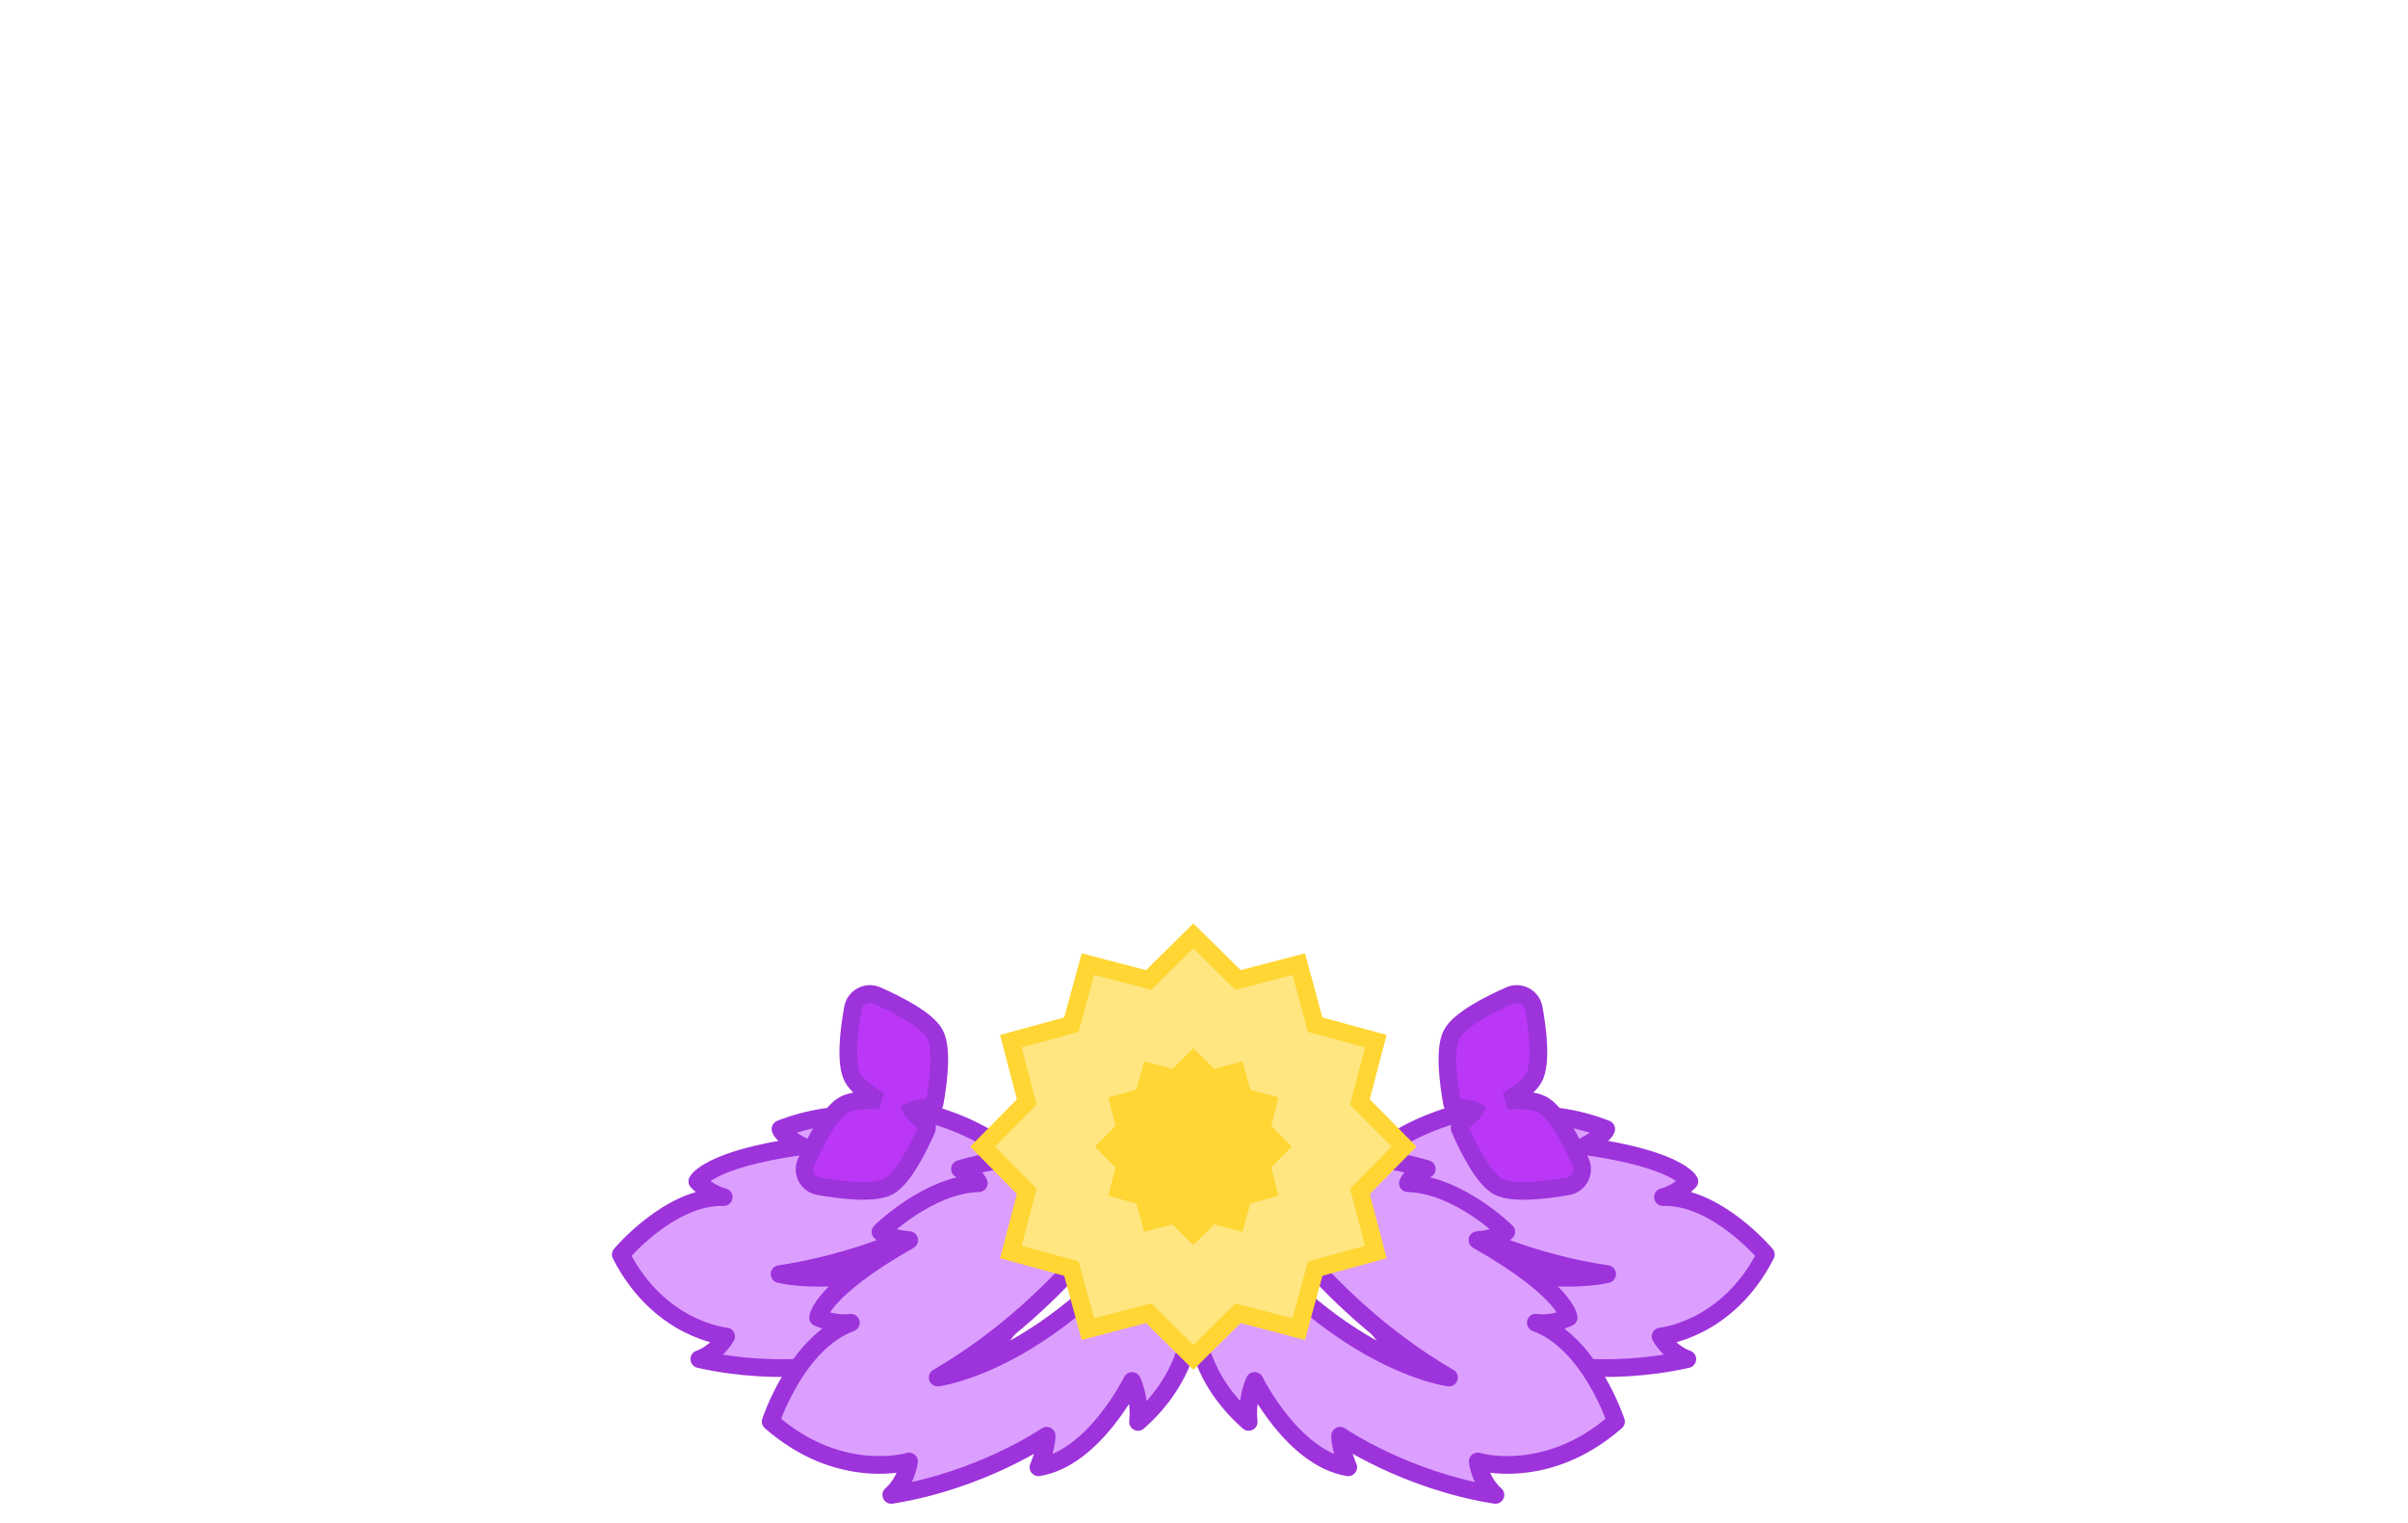
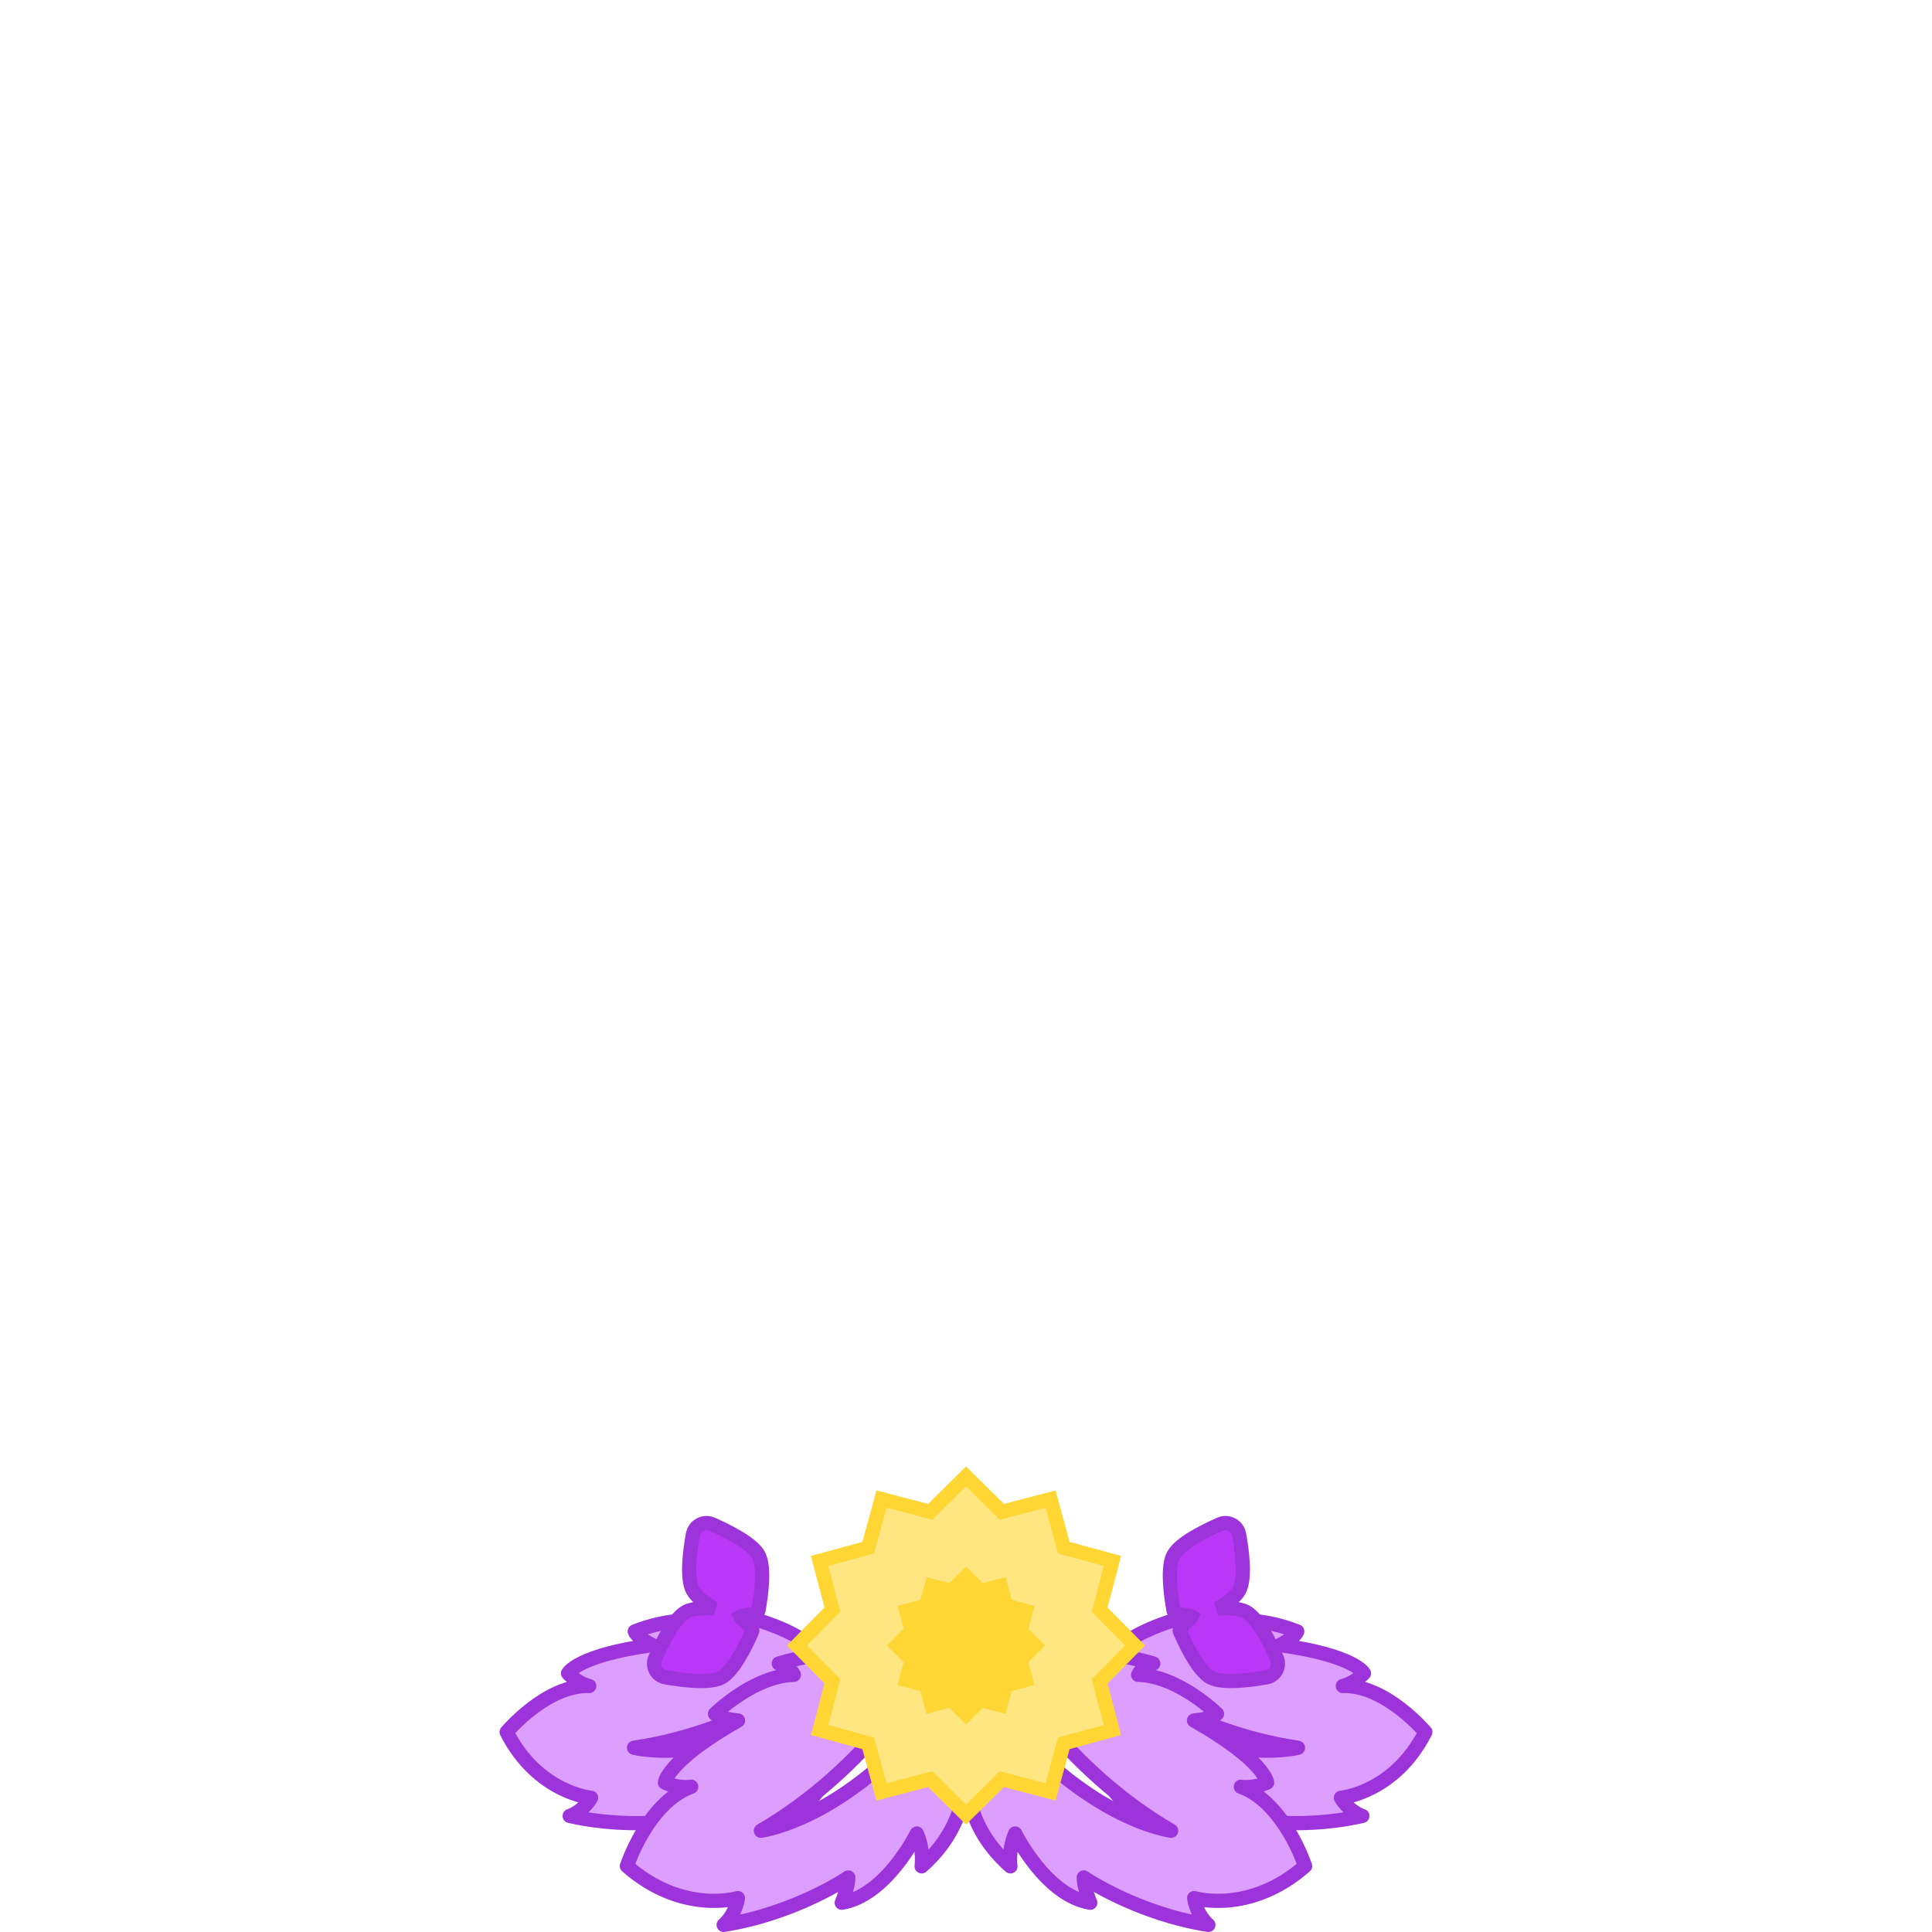
- <svg xmlns="http://www.w3.org/2000/svg" width="68px" height="43px" viewBox="0 0 68 43" version="1.1">
-   <g id="Artboard" stroke="none" stroke-width="1" fill="none" fill-rule="evenodd">
+ <svg xmlns="http://www.w3.org/2000/svg" width="68" height="68" viewBox="0 0 68 68" version="1.1" id="svg23">
+   <defs id="defs27" />
+   <g id="Artboard" style="fill:none;fill-rule:evenodd;stroke:none;stroke-width:1" transform="translate(0.30125,25.54021)">
    <g id="Page-1-Copy-2">
-       <path d="M49.866,35.423 C49.866,35.423 48.47,33.755 46.961,33.801 C46.961,33.801 47.356,33.718 47.706,33.356 C47.706,33.356 47.394,32.727 44.741,32.361 C44.741,32.361 45.29,32.087 45.358,31.881 C45.358,31.881 43.734,31.195 42.499,31.654 C42.499,31.654 42.499,31.357 42.819,31.128 C42.819,31.128 39.823,31.346 38.428,33.045 C38.428,33.045 41.357,35.383 45.384,35.975 C45.384,35.975 42.433,36.755 38.063,34.035 C38.063,34.035 37.608,37.809 40.948,38.996 C40.948,38.996 40.673,38.517 40.696,37.944 C40.696,37.944 42.366,39.453 43.807,39.133 C43.807,39.133 43.418,38.743 43.304,38.447 C43.304,38.447 45.316,38.903 47.649,38.376 C47.649,38.376 47.191,38.239 46.894,37.736 C46.894,37.736 48.769,37.575 49.866,35.423" id="Fill-1" fill="#DC9FFF" />
-       <path d="M49.866,35.423 C49.866,35.423 48.47,33.755 46.961,33.801 C46.961,33.801 47.356,33.718 47.706,33.356 C47.706,33.356 47.394,32.727 44.741,32.361 C44.741,32.361 45.29,32.087 45.358,31.881 C45.358,31.881 43.734,31.195 42.499,31.654 C42.499,31.654 42.499,31.357 42.819,31.128 C42.819,31.128 39.823,31.346 38.428,33.045 C38.428,33.045 41.357,35.383 45.384,35.975 C45.384,35.975 42.433,36.755 38.063,34.035 C38.063,34.035 37.608,37.809 40.948,38.996 C40.948,38.996 40.673,38.517 40.696,37.944 C40.696,37.944 42.366,39.453 43.807,39.133 C43.807,39.133 43.418,38.743 43.304,38.447 C43.304,38.447 45.316,38.903 47.649,38.376 C47.649,38.376 47.191,38.239 46.894,37.736 C46.894,37.736 48.769,37.575 49.866,35.423 Z" id="Stroke-3" stroke="#9D33DB" stroke-width="0.5" stroke-linejoin="round" />
-       <path d="M45.634,40.139 C45.634,40.139 44.904,37.907 43.371,37.348 C43.371,37.348 43.801,37.424 44.297,37.201 C44.297,37.201 44.237,36.444 41.723,35.016 C41.723,35.016 42.383,34.96 42.534,34.781 C42.534,34.781 41.18,33.444 39.758,33.408 C39.758,33.408 39.877,33.11 40.29,33.009 C40.29,33.009 37.198,32.027 35.12,33.172 C35.12,33.172 37.12,36.689 40.919,38.896 C40.919,38.896 37.65,38.495 34.358,34.018 C34.358,34.018 32.389,37.62 35.262,40.149 C35.262,40.149 35.179,39.557 35.43,38.993 C35.43,38.993 36.5,41.175 38.073,41.43 C38.073,41.43 37.839,40.885 37.844,40.54 C37.844,40.54 39.679,41.805 42.229,42.21 C42.229,42.21 41.825,41.889 41.729,41.266 C41.729,41.266 43.673,41.856 45.634,40.139" id="Fill-5" fill="#DC9FFF" />
-       <path d="M45.634,40.139 C45.634,40.139 44.904,37.907 43.371,37.348 C43.371,37.348 43.801,37.424 44.297,37.201 C44.297,37.201 44.237,36.444 41.723,35.016 C41.723,35.016 42.383,34.96 42.534,34.781 C42.534,34.781 41.18,33.444 39.758,33.408 C39.758,33.408 39.877,33.11 40.29,33.009 C40.29,33.009 37.198,32.027 35.12,33.172 C35.12,33.172 37.12,36.689 40.919,38.896 C40.919,38.896 37.65,38.495 34.358,34.018 C34.358,34.018 32.389,37.62 35.262,40.149 C35.262,40.149 35.179,39.557 35.43,38.993 C35.43,38.993 36.5,41.175 38.073,41.43 C38.073,41.43 37.839,40.885 37.844,40.54 C37.844,40.54 39.679,41.805 42.229,42.21 C42.229,42.21 41.825,41.889 41.729,41.266 C41.729,41.266 43.673,41.856 45.634,40.139 Z" id="Stroke-7" stroke="#9D33DB" stroke-width="0.5" stroke-linejoin="round" />
-       <path d="M17.531,35.423 C17.531,35.423 18.927,33.755 20.437,33.801 C20.437,33.801 20.041,33.718 19.692,33.356 C19.692,33.356 20.004,32.727 22.657,32.361 C22.657,32.361 22.108,32.087 22.04,31.881 C22.04,31.881 23.664,31.195 24.898,31.654 C24.898,31.654 24.899,31.357 24.579,31.128 C24.579,31.128 27.575,31.346 28.969,33.045 C28.969,33.045 26.04,35.383 22.014,35.975 C22.014,35.975 24.965,36.755 29.335,34.035 C29.335,34.035 29.79,37.809 26.45,38.996 C26.45,38.996 26.724,38.517 26.702,37.944 C26.702,37.944 25.031,39.453 23.591,39.133 C23.591,39.133 23.979,38.743 24.094,38.447 C24.094,38.447 22.081,38.903 19.749,38.376 C19.749,38.376 20.206,38.239 20.504,37.736 C20.504,37.736 18.628,37.575 17.531,35.423" id="Fill-9" fill="#DC9FFF" />
-       <path d="M17.531,35.423 C17.531,35.423 18.927,33.755 20.437,33.801 C20.437,33.801 20.041,33.718 19.692,33.356 C19.692,33.356 20.004,32.727 22.657,32.361 C22.657,32.361 22.108,32.087 22.04,31.881 C22.04,31.881 23.664,31.195 24.898,31.654 C24.898,31.654 24.899,31.357 24.579,31.128 C24.579,31.128 27.575,31.346 28.969,33.045 C28.969,33.045 26.04,35.383 22.014,35.975 C22.014,35.975 24.965,36.755 29.335,34.035 C29.335,34.035 29.79,37.809 26.45,38.996 C26.45,38.996 26.724,38.517 26.702,37.944 C26.702,37.944 25.031,39.453 23.591,39.133 C23.591,39.133 23.979,38.743 24.094,38.447 C24.094,38.447 22.081,38.903 19.749,38.376 C19.749,38.376 20.206,38.239 20.504,37.736 C20.504,37.736 18.628,37.575 17.531,35.423 Z" id="Stroke-11" stroke="#9D33DB" stroke-width="0.5" stroke-linejoin="round" />
-       <path d="M21.764,40.139 C21.764,40.139 22.495,37.907 24.028,37.348 C24.028,37.348 23.597,37.424 23.102,37.201 C23.102,37.201 23.161,36.444 25.676,35.016 C25.676,35.016 25.016,34.96 24.865,34.781 C24.865,34.781 26.218,33.444 27.64,33.408 C27.64,33.408 27.521,33.11 27.109,33.009 C27.109,33.009 30.2,32.027 32.279,33.172 C32.279,33.172 30.279,36.689 26.48,38.896 C26.48,38.896 29.749,38.495 33.041,34.018 C33.041,34.018 35.01,37.62 32.137,40.149 C32.137,40.149 32.22,39.557 31.968,38.993 C31.968,38.993 30.898,41.175 29.325,41.43 C29.325,41.43 29.559,40.885 29.555,40.54 C29.555,40.54 27.719,41.805 25.169,42.21 C25.169,42.21 25.574,41.889 25.67,41.266 C25.67,41.266 23.725,41.856 21.764,40.139" id="Fill-13" fill="#DC9FFF" />
-       <path d="M21.764,40.139 C21.764,40.139 22.495,37.907 24.028,37.348 C24.028,37.348 23.597,37.424 23.102,37.201 C23.102,37.201 23.161,36.444 25.676,35.016 C25.676,35.016 25.016,34.96 24.865,34.781 C24.865,34.781 26.218,33.444 27.64,33.408 C27.64,33.408 27.521,33.11 27.109,33.009 C27.109,33.009 30.2,32.027 32.279,33.172 C32.279,33.172 30.279,36.689 26.48,38.896 C26.48,38.896 29.749,38.495 33.041,34.018 C33.041,34.018 35.01,37.62 32.137,40.149 C32.137,40.149 32.22,39.557 31.968,38.993 C31.968,38.993 30.898,41.175 29.325,41.43 C29.325,41.43 29.559,40.885 29.555,40.54 C29.555,40.54 27.719,41.805 25.169,42.21 C25.169,42.21 25.574,41.889 25.67,41.266 C25.67,41.266 23.725,41.856 21.764,40.139 Z" id="Stroke-15" stroke="#9D33DB" stroke-width="0.5" stroke-linejoin="round" />
-       <path d="M40.999,29.197 C41.22,28.785 42.061,28.363 42.634,28.108 C42.925,27.98 43.254,28.157 43.312,28.47 C43.424,29.084 43.536,30.02 43.318,30.43 C43.198,30.654 42.9,30.877 42.563,31.076 C42.953,31.049 43.327,31.07 43.549,31.188 C43.96,31.404 44.386,32.245 44.636,32.819 C44.762,33.109 44.587,33.441 44.274,33.495 C43.658,33.603 42.723,33.721 42.311,33.504 C41.899,33.286 41.476,32.446 41.224,31.872 C41.165,31.739 41.591,31.473 41.646,31.355 C41.535,31.288 41.03,31.3 41.006,31.157 C40.895,30.541 40.779,29.605 40.999,29.197" id="Fill-17" fill="#BA37F8" />
-       <path d="M40.999,29.197 C41.22,28.785 42.061,28.363 42.634,28.108 C42.925,27.98 43.254,28.157 43.312,28.47 C43.424,29.084 43.536,30.02 43.318,30.43 C43.198,30.654 42.9,30.877 42.563,31.076 C42.953,31.049 43.327,31.07 43.549,31.188 C43.96,31.404 44.386,32.245 44.636,32.819 C44.762,33.109 44.587,33.441 44.274,33.495 C43.658,33.603 42.723,33.721 42.311,33.504 C41.899,33.286 41.476,32.446 41.224,31.872 C41.165,31.739 41.591,31.473 41.646,31.355 C41.535,31.288 41.03,31.3 41.006,31.157 C40.895,30.541 40.779,29.605 40.999,29.197 Z" id="Stroke-19" stroke="#9D33DB" stroke-width="0.5" />
-       <path d="M26.399,29.197 C26.178,28.785 25.336,28.363 24.763,28.108 C24.473,27.98 24.143,28.157 24.086,28.47 C23.974,29.084 23.861,30.02 24.08,30.43 C24.199,30.654 24.497,30.877 24.835,31.076 C24.445,31.049 24.071,31.07 23.849,31.188 C23.438,31.404 23.012,32.245 22.762,32.819 C22.635,33.109 22.81,33.441 23.124,33.495 C23.74,33.603 24.674,33.721 25.087,33.504 C25.498,33.286 25.922,32.446 26.174,31.872 C26.233,31.739 25.807,31.473 25.752,31.355 C25.863,31.288 26.367,31.3 26.392,31.157 C26.503,30.541 26.619,29.605 26.399,29.197" id="Fill-57" fill="#BA37F8" />
-       <path d="M26.399,29.197 C26.178,28.785 25.336,28.363 24.763,28.108 C24.473,27.98 24.143,28.157 24.086,28.47 C23.974,29.084 23.861,30.02 24.08,30.43 C24.199,30.654 24.497,30.877 24.835,31.076 C24.445,31.049 24.071,31.07 23.849,31.188 C23.438,31.404 23.012,32.245 22.762,32.819 C22.635,33.109 22.81,33.441 23.124,33.495 C23.74,33.603 24.674,33.721 25.087,33.504 C25.498,33.286 25.922,32.446 26.174,31.872 C26.233,31.739 25.807,31.473 25.752,31.355 C25.863,31.288 26.367,31.3 26.392,31.157 C26.503,30.541 26.619,29.605 26.399,29.197 Z" id="Stroke-59" stroke="#9D33DB" stroke-width="0.5" />
-       <polygon id="Fill-99" fill="#FFE680" points="39.65 32.376 38.403 33.637 38.853 35.352 37.141 35.819 36.675 37.53 34.96 37.08 33.699 38.327 32.438 37.08 30.722 37.53 30.255 35.819 28.545 35.352 28.995 33.637 27.748 32.376 28.995 31.115 28.545 29.399 30.255 28.933 30.722 27.222 32.438 27.671 33.699 26.425 34.96 27.671 36.675 27.222 37.141 28.933 38.853 29.399 38.403 31.115" />
-       <polygon id="Stroke-101" stroke="#FFD633" stroke-width="0.5" points="39.65 32.376 38.403 33.637 38.853 35.352 37.141 35.819 36.675 37.53 34.96 37.08 33.699 38.327 32.438 37.08 30.722 37.53 30.255 35.819 28.545 35.352 28.995 33.637 27.748 32.376 28.995 31.115 28.545 29.399 30.255 28.933 30.722 27.222 32.438 27.671 33.699 26.425 34.96 27.671 36.675 27.222 37.141 28.933 38.853 29.399 38.403 31.115" />
-       <polygon id="Fill-103" fill="#FFD633" points="36.476 32.376 35.895 32.964 36.104 33.765 35.306 33.982 35.088 34.781 34.288 34.571 33.7 35.153 33.111 34.571 32.31 34.781 32.093 33.982 31.294 33.765 31.504 32.964 30.922 32.376 31.504 31.787 31.294 30.987 32.093 30.769 32.311 29.971 33.111 30.181 33.7 29.599 34.288 30.181 35.088 29.971 35.306 30.77 36.105 30.987 35.895 31.788" />
+       <path d="m 49.866,35.423 c 0,0 -1.396,-1.669 -2.905,-1.622 0,0 0.395,-0.084 0.745,-0.445 0,0 -0.312,-0.63 -2.965,-0.995 0,0 0.549,-0.275 0.617,-0.48 0,0 -1.624,-0.686 -2.859,-0.228 0,0 0,-0.297 0.32,-0.526 0,0 -2.996,0.218 -4.391,1.918 0,0 2.929,2.337 6.956,2.93 0,0 -2.951,0.779 -7.321,-1.941 0,0 -0.455,3.775 2.885,4.962 0,0 -0.275,-0.48 -0.252,-1.052 0,0 1.67,1.509 3.111,1.188 0,0 -0.389,-0.389 -0.503,-0.686 0,0 2.012,0.456 4.345,-0.071 0,0 -0.458,-0.137 -0.755,-0.64 0,0 1.875,-0.161 2.972,-2.312" id="Fill-1" style="fill:#dc9fff" />
+       <path d="m 49.866,35.423 c 0,0 -1.396,-1.669 -2.905,-1.622 0,0 0.395,-0.084 0.745,-0.445 0,0 -0.312,-0.63 -2.965,-0.995 0,0 0.549,-0.275 0.617,-0.48 0,0 -1.624,-0.686 -2.859,-0.228 0,0 0,-0.297 0.32,-0.526 0,0 -2.996,0.218 -4.391,1.918 0,0 2.929,2.337 6.956,2.93 0,0 -2.951,0.779 -7.321,-1.941 0,0 -0.455,3.775 2.885,4.962 0,0 -0.275,-0.48 -0.252,-1.052 0,0 1.67,1.509 3.111,1.188 0,0 -0.389,-0.389 -0.503,-0.686 0,0 2.012,0.456 4.345,-0.071 0,0 -0.458,-0.137 -0.755,-0.64 0,0 1.875,-0.161 2.972,-2.312 z" id="Stroke-3" style="stroke:#9d33db;stroke-width:0.5;stroke-linejoin:round" />
+       <path d="m 45.634,40.139 c 0,0 -0.73,-2.232 -2.263,-2.791 0,0 0.43,0.076 0.926,-0.147 0,0 -0.06,-0.757 -2.574,-2.185 0,0 0.66,-0.056 0.811,-0.235 0,0 -1.354,-1.337 -2.776,-1.373 0,0 0.119,-0.298 0.532,-0.399 0,0 -3.092,-0.982 -5.17,0.163 0,0 2,3.517 5.799,5.724 0,0 -3.269,-0.401 -6.561,-4.878 0,0 -1.969,3.602 0.904,6.131 0,0 -0.083,-0.592 0.168,-1.156 0,0 1.07,2.182 2.643,2.437 0,0 -0.234,-0.545 -0.229,-0.89 0,0 1.835,1.265 4.385,1.67 0,0 -0.404,-0.321 -0.5,-0.944 0,0 1.944,0.59 3.905,-1.127" id="Fill-5" style="fill:#dc9fff" />
+       <path d="m 45.634,40.139 c 0,0 -0.73,-2.232 -2.263,-2.791 0,0 0.43,0.076 0.926,-0.147 0,0 -0.06,-0.757 -2.574,-2.185 0,0 0.66,-0.056 0.811,-0.235 0,0 -1.354,-1.337 -2.776,-1.373 0,0 0.119,-0.298 0.532,-0.399 0,0 -3.092,-0.982 -5.17,0.163 0,0 2,3.517 5.799,5.724 0,0 -3.269,-0.401 -6.561,-4.878 0,0 -1.969,3.602 0.904,6.131 0,0 -0.083,-0.592 0.168,-1.156 0,0 1.07,2.182 2.643,2.437 0,0 -0.234,-0.545 -0.229,-0.89 0,0 1.835,1.265 4.385,1.67 0,0 -0.404,-0.321 -0.5,-0.944 0,0 1.944,0.59 3.905,-1.127 z" id="Stroke-7" style="stroke:#9d33db;stroke-width:0.5;stroke-linejoin:round" />
+       <path d="m 17.531,35.423 c 0,0 1.396,-1.669 2.906,-1.622 0,0 -0.396,-0.084 -0.745,-0.445 0,0 0.312,-0.63 2.965,-0.995 0,0 -0.549,-0.275 -0.617,-0.48 0,0 1.624,-0.686 2.858,-0.228 0,0 0.001,-0.297 -0.319,-0.526 0,0 2.996,0.218 4.39,1.918 0,0 -2.929,2.337 -6.955,2.93 0,0 2.951,0.779 7.321,-1.941 0,0 0.455,3.775 -2.885,4.962 0,0 0.274,-0.48 0.252,-1.052 0,0 -1.671,1.509 -3.111,1.188 0,0 0.388,-0.389 0.503,-0.686 0,0 -2.013,0.456 -4.345,-0.071 0,0 0.457,-0.137 0.755,-0.64 0,0 -1.876,-0.161 -2.973,-2.312" id="Fill-9" style="fill:#dc9fff" />
+       <path d="m 17.531,35.423 c 0,0 1.396,-1.669 2.906,-1.622 0,0 -0.396,-0.084 -0.745,-0.445 0,0 0.312,-0.63 2.965,-0.995 0,0 -0.549,-0.275 -0.617,-0.48 0,0 1.624,-0.686 2.858,-0.228 0,0 0.001,-0.297 -0.319,-0.526 0,0 2.996,0.218 4.39,1.918 0,0 -2.929,2.337 -6.955,2.93 0,0 2.951,0.779 7.321,-1.941 0,0 0.455,3.775 -2.885,4.962 0,0 0.274,-0.48 0.252,-1.052 0,0 -1.671,1.509 -3.111,1.188 0,0 0.388,-0.389 0.503,-0.686 0,0 -2.013,0.456 -4.345,-0.071 0,0 0.457,-0.137 0.755,-0.64 0,0 -1.876,-0.161 -2.973,-2.312 z" id="Stroke-11" style="stroke:#9d33db;stroke-width:0.5;stroke-linejoin:round" />
+       <path d="m 21.764,40.139 c 0,0 0.731,-2.232 2.264,-2.791 0,0 -0.431,0.076 -0.926,-0.147 0,0 0.059,-0.757 2.574,-2.185 0,0 -0.66,-0.056 -0.811,-0.235 0,0 1.353,-1.337 2.775,-1.373 0,0 -0.119,-0.298 -0.531,-0.399 0,0 3.091,-0.982 5.17,0.163 0,0 -2,3.517 -5.799,5.724 0,0 3.269,-0.401 6.561,-4.878 0,0 1.969,3.602 -0.904,6.131 0,0 0.083,-0.592 -0.169,-1.156 0,0 -1.07,2.182 -2.643,2.437 0,0 0.234,-0.545 0.23,-0.89 0,0 -1.836,1.265 -4.386,1.67 0,0 0.405,-0.321 0.501,-0.944 0,0 -1.945,0.59 -3.906,-1.127" id="Fill-13" style="fill:#dc9fff" />
+       <path d="m 21.764,40.139 c 0,0 0.731,-2.232 2.264,-2.791 0,0 -0.431,0.076 -0.926,-0.147 0,0 0.059,-0.757 2.574,-2.185 0,0 -0.66,-0.056 -0.811,-0.235 0,0 1.353,-1.337 2.775,-1.373 0,0 -0.119,-0.298 -0.531,-0.399 0,0 3.091,-0.982 5.17,0.163 0,0 -2,3.517 -5.799,5.724 0,0 3.269,-0.401 6.561,-4.878 0,0 1.969,3.602 -0.904,6.131 0,0 0.083,-0.592 -0.169,-1.156 0,0 -1.07,2.182 -2.643,2.437 0,0 0.234,-0.545 0.23,-0.89 0,0 -1.836,1.265 -4.386,1.67 0,0 0.405,-0.321 0.501,-0.944 0,0 -1.945,0.59 -3.906,-1.127 z" id="Stroke-15" style="stroke:#9d33db;stroke-width:0.5;stroke-linejoin:round" />
+       <path d="m 40.999,29.197 c 0.221,-0.412 1.062,-0.834 1.635,-1.088 0.291,-0.129 0.62,0.049 0.678,0.361 0.112,0.615 0.224,1.55 0.006,1.96 -0.12,0.224 -0.418,0.447 -0.755,0.646 0.39,-0.027 0.764,-0.005 0.986,0.112 0.411,0.216 0.837,1.057 1.087,1.631 0.126,0.291 -0.049,0.622 -0.362,0.677 -0.616,0.108 -1.551,0.226 -1.963,0.008 -0.412,-0.217 -0.835,-1.058 -1.087,-1.631 -0.059,-0.133 0.367,-0.4 0.422,-0.518 -0.111,-0.066 -0.616,-0.054 -0.64,-0.198 -0.111,-0.616 -0.227,-1.551 -0.007,-1.96" id="Fill-17" style="fill:#ba37f8" />
+       <path d="m 40.999,29.197 c 0.221,-0.412 1.062,-0.834 1.635,-1.088 0.291,-0.129 0.62,0.049 0.678,0.361 0.112,0.615 0.224,1.55 0.006,1.96 -0.12,0.224 -0.418,0.447 -0.755,0.646 0.39,-0.027 0.764,-0.005 0.986,0.112 0.411,0.216 0.837,1.057 1.087,1.631 0.126,0.291 -0.049,0.622 -0.362,0.677 -0.616,0.108 -1.551,0.226 -1.963,0.008 -0.412,-0.217 -0.835,-1.058 -1.087,-1.631 -0.059,-0.133 0.367,-0.4 0.422,-0.518 -0.111,-0.066 -0.616,-0.054 -0.64,-0.198 -0.111,-0.616 -0.227,-1.551 -0.007,-1.96 z" id="Stroke-19" style="stroke:#9d33db;stroke-width:0.5" />
+       <path d="m 26.399,29.197 c -0.221,-0.412 -1.063,-0.834 -1.636,-1.088 -0.29,-0.129 -0.62,0.049 -0.677,0.361 -0.112,0.615 -0.225,1.55 -0.006,1.96 0.119,0.224 0.417,0.447 0.755,0.646 -0.39,-0.027 -0.764,-0.005 -0.986,0.112 -0.411,0.216 -0.837,1.057 -1.087,1.631 -0.127,0.291 0.048,0.622 0.362,0.677 0.616,0.108 1.55,0.226 1.963,0.008 0.411,-0.217 0.835,-1.058 1.087,-1.631 0.059,-0.133 -0.367,-0.4 -0.422,-0.518 0.111,-0.066 0.615,-0.054 0.64,-0.198 0.111,-0.616 0.227,-1.551 0.007,-1.96" id="Fill-57" style="fill:#ba37f8" />
+       <path d="m 26.399,29.197 c -0.221,-0.412 -1.063,-0.834 -1.636,-1.088 -0.29,-0.129 -0.62,0.049 -0.677,0.361 -0.112,0.615 -0.225,1.55 -0.006,1.96 0.119,0.224 0.417,0.447 0.755,0.646 -0.39,-0.027 -0.764,-0.005 -0.986,0.112 -0.411,0.216 -0.837,1.057 -1.087,1.631 -0.127,0.291 0.048,0.622 0.362,0.677 0.616,0.108 1.55,0.226 1.963,0.008 0.411,-0.217 0.835,-1.058 1.087,-1.631 0.059,-0.133 -0.367,-0.4 -0.422,-0.518 0.111,-0.066 0.615,-0.054 0.64,-0.198 0.111,-0.616 0.227,-1.551 0.007,-1.96 z" id="Stroke-59" style="stroke:#9d33db;stroke-width:0.5" />
+       <polygon id="Fill-99" points="36.675,37.53 34.96,37.08 33.699,38.327 32.438,37.08 30.722,37.53 30.255,35.819 28.545,35.352 28.995,33.637 27.748,32.376 28.995,31.115 28.545,29.399 30.255,28.933 30.722,27.222 32.438,27.671 33.699,26.425 34.96,27.671 36.675,27.222 37.141,28.933 38.853,29.399 38.403,31.115 39.65,32.376 38.403,33.637 38.853,35.352 37.141,35.819 " style="fill:#ffe680" />
+       <polygon id="Stroke-101" points="36.675,37.53 34.96,37.08 33.699,38.327 32.438,37.08 30.722,37.53 30.255,35.819 28.545,35.352 28.995,33.637 27.748,32.376 28.995,31.115 28.545,29.399 30.255,28.933 30.722,27.222 32.438,27.671 33.699,26.425 34.96,27.671 36.675,27.222 37.141,28.933 38.853,29.399 38.403,31.115 39.65,32.376 38.403,33.637 38.853,35.352 37.141,35.819 " style="stroke:#ffd633;stroke-width:0.5" />
+       <polygon id="Fill-103" points="35.088,34.781 34.288,34.571 33.7,35.153 33.111,34.571 32.31,34.781 32.093,33.982 31.294,33.765 31.504,32.964 30.922,32.376 31.504,31.787 31.294,30.987 32.093,30.769 32.311,29.971 33.111,30.181 33.7,29.599 34.288,30.181 35.088,29.971 35.306,30.77 36.105,30.987 35.895,31.788 36.476,32.376 35.895,32.964 36.104,33.765 35.306,33.982 " style="fill:#ffd633" />
    </g>
  </g>
</svg>
